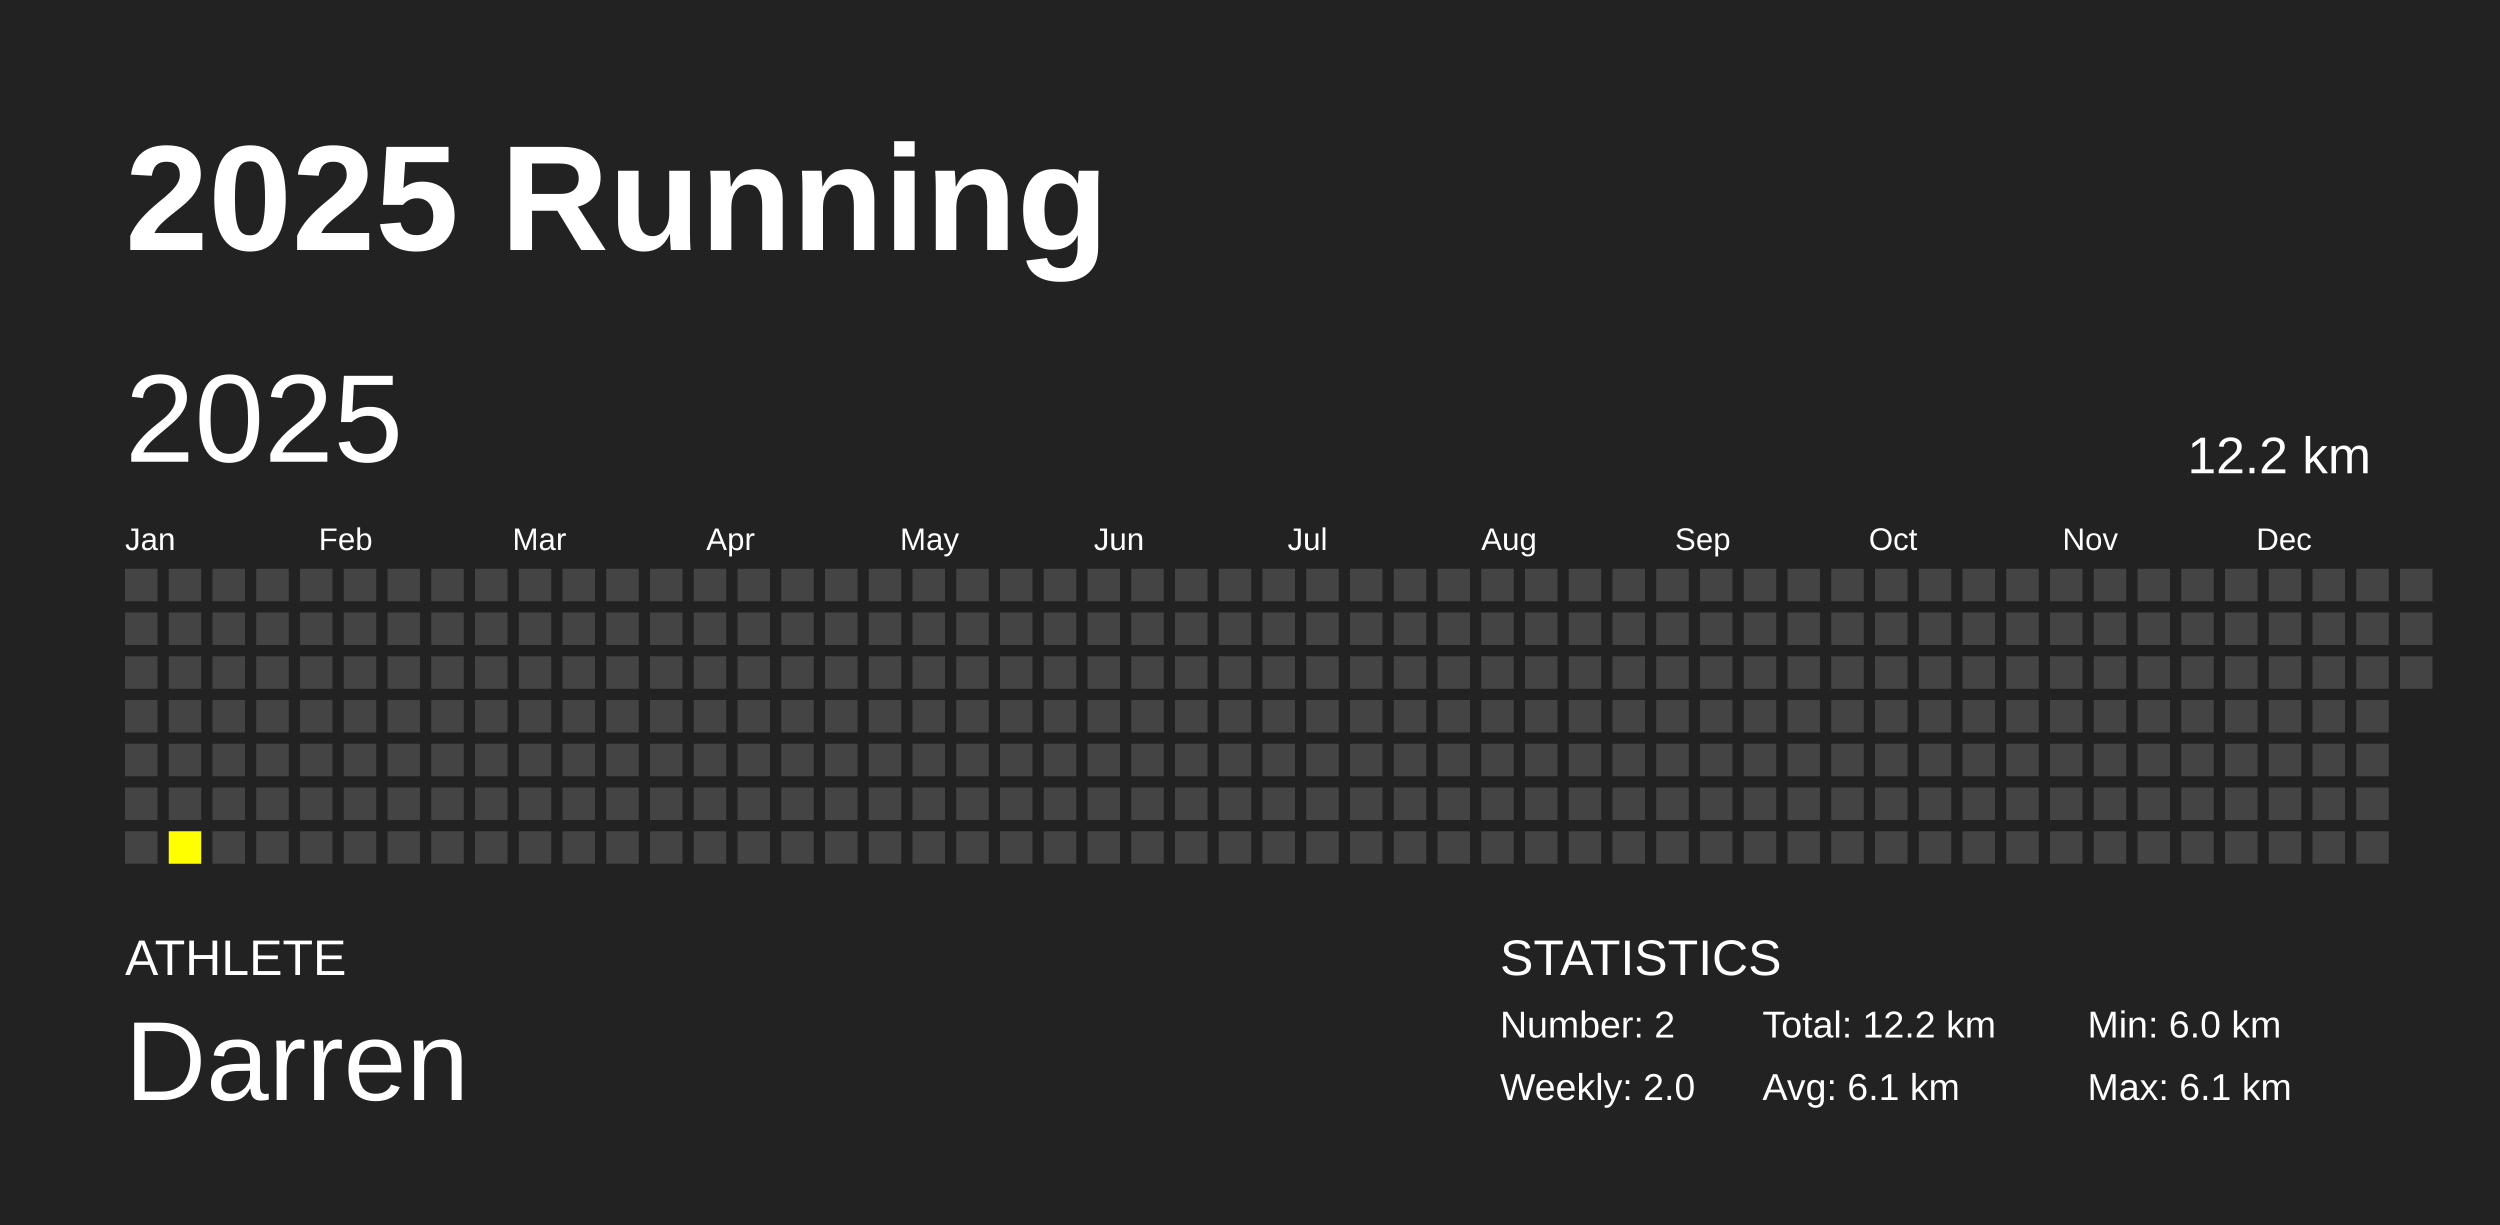
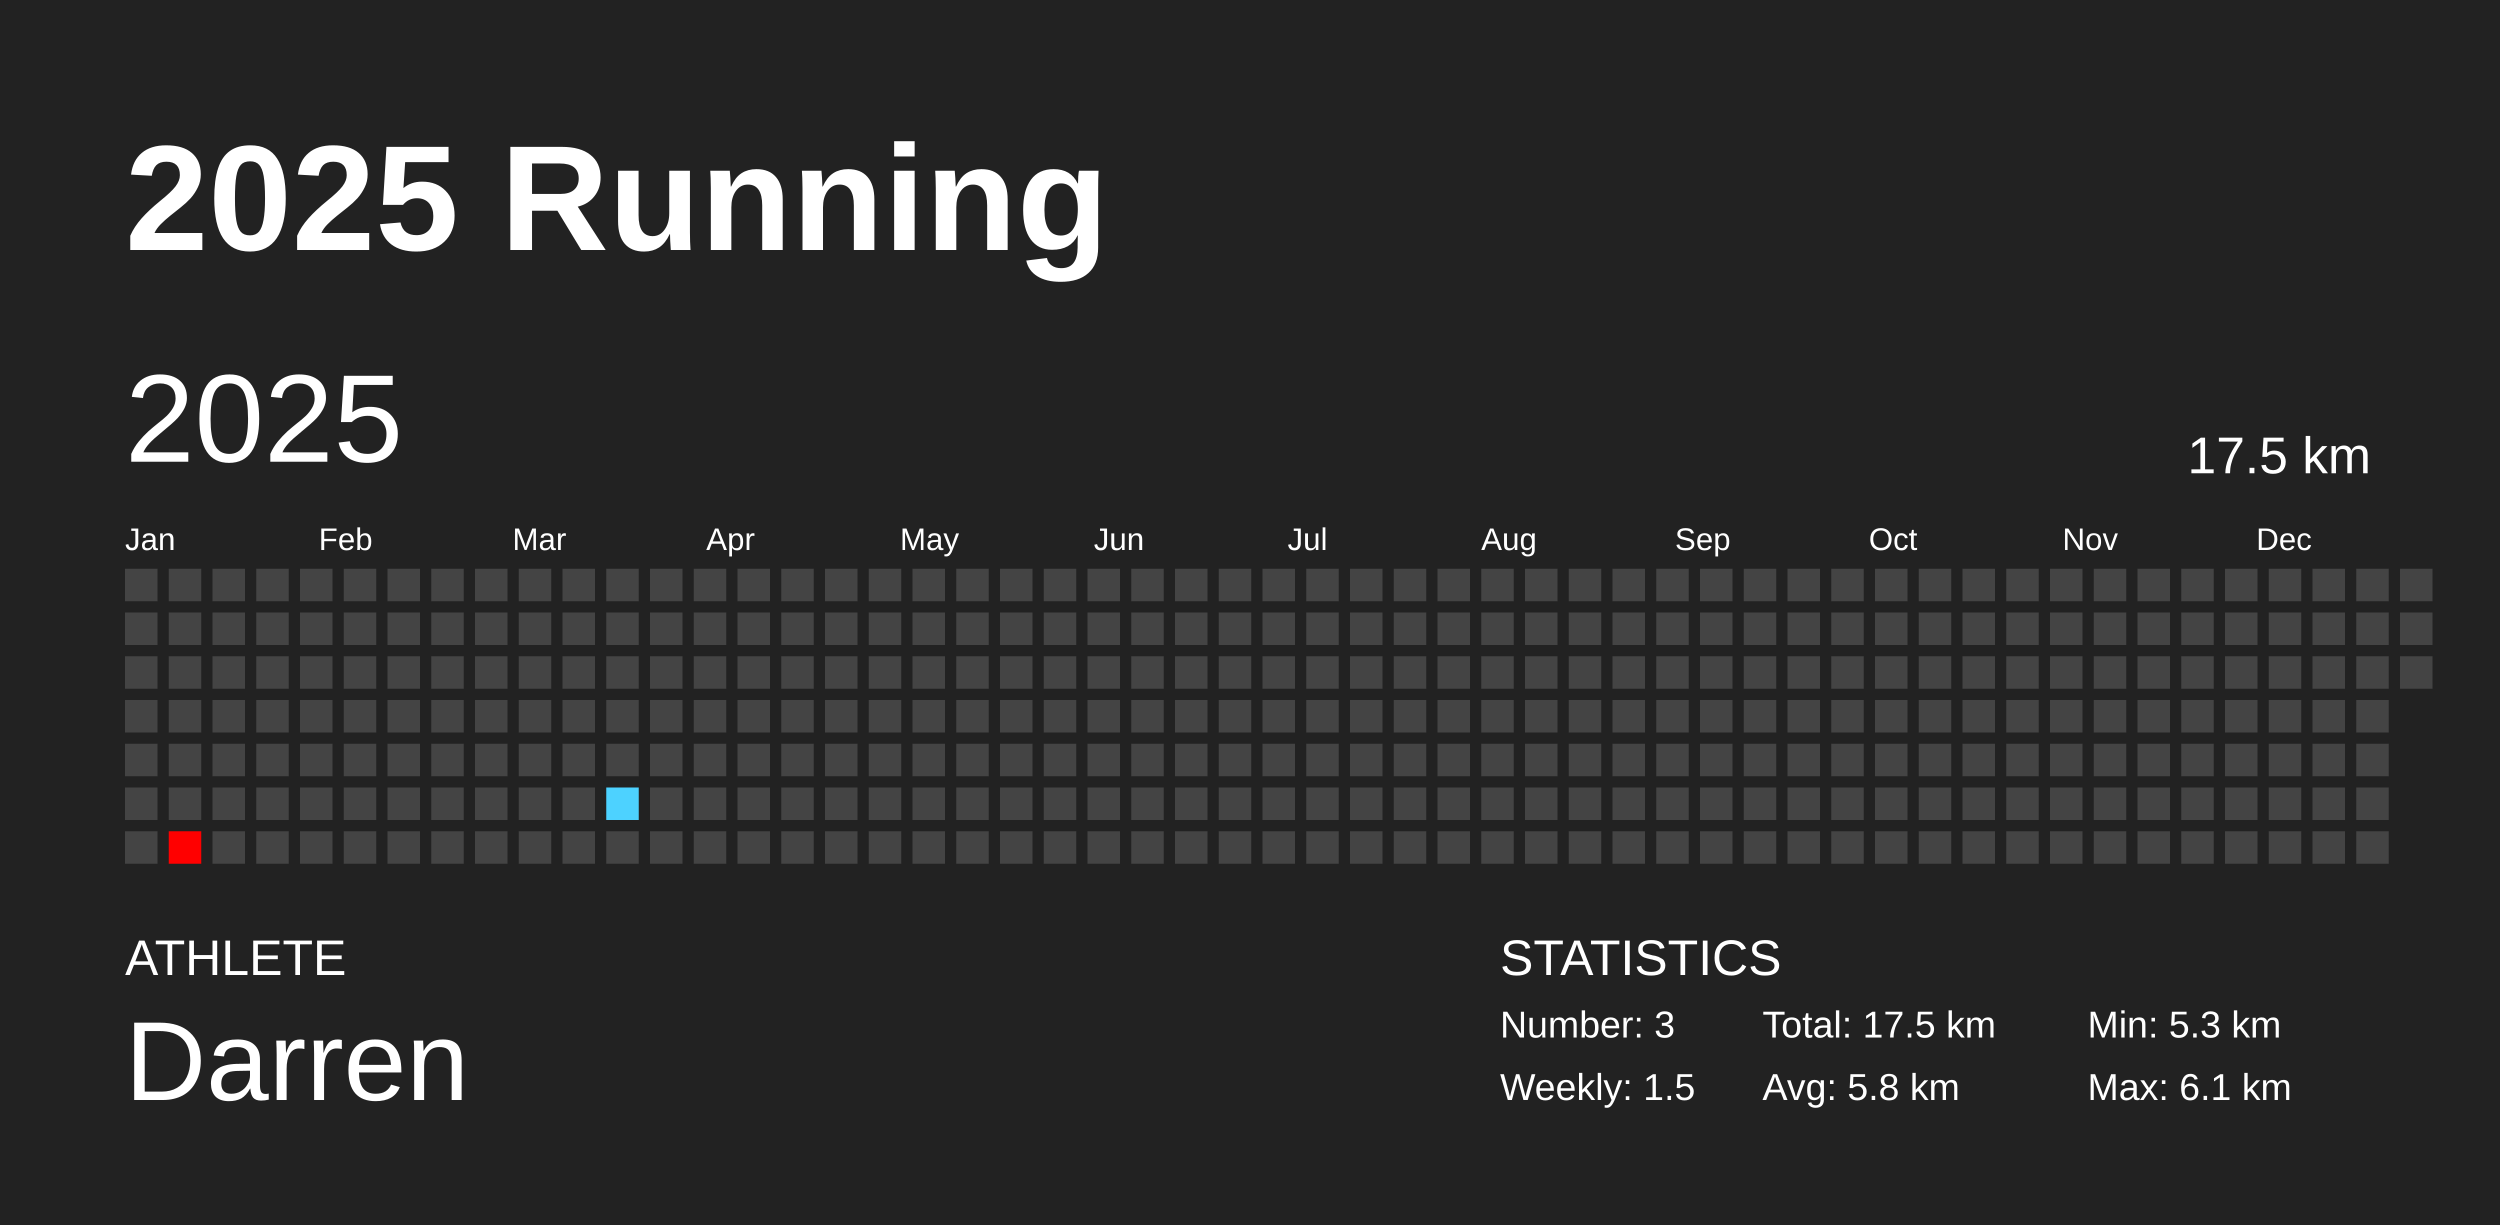
<svg xmlns="http://www.w3.org/2000/svg" baseProfile="full" height="98mm" version="1.1" viewBox="0,0,200,98" width="200mm">
  <defs />
  <rect fill="#222222" height="98" width="200" x="0" y="0" />
  <text fill="#FFFFFF" style="font-size:12px; font-family:Arial; font-weight:bold;" x="10" y="20">2025 Running</text>
  <text fill="#FFFFFF" style="font-size:4px; font-family:Arial" x="10" y="78">ATHLETE</text>
  <text fill="#FFFFFF" style="font-size:9px; font-family:Arial" x="10" y="88">Darren</text>
  <text fill="#FFFFFF" style="font-size:4px; font-family:Arial" x="120" y="78">STATISTICS</text>
-   <text fill="#FFFFFF" style="font-size:3px; font-family:Arial" x="120" y="83">Number: 2</text>
-   <text fill="#FFFFFF" style="font-size:3px; font-family:Arial" x="120" y="88">Weekly: 2.0</text>
-   <text fill="#FFFFFF" style="font-size:3px; font-family:Arial" x="141" y="83">Total: 12.2 km</text>
-   <text fill="#FFFFFF" style="font-size:3px; font-family:Arial" x="141" y="88">Avg: 6.1 km</text>
-   <text fill="#FFFFFF" style="font-size:3px; font-family:Arial" x="167" y="83">Min: 6.0 km</text>
+   <text fill="#FFFFFF" style="font-size:3px; font-family:Arial" x="120" y="83">Number: 3</text>
+   <text fill="#FFFFFF" style="font-size:3px; font-family:Arial" x="120" y="88">Weekly: 1.5</text>
+   <text fill="#FFFFFF" style="font-size:3px; font-family:Arial" x="141" y="83">Total: 17.5 km</text>
+   <text fill="#FFFFFF" style="font-size:3px; font-family:Arial" x="141" y="88">Avg: 5.8 km</text>
+   <text fill="#FFFFFF" style="font-size:3px; font-family:Arial" x="167" y="83">Min: 5.3 km</text>
  <text fill="#FFFFFF" style="font-size:3px; font-family:Arial" x="167" y="88">Max: 6.1 km</text>
  <text dominant-baseline="hanging" fill="#FFFFFF" style="font-size:10.0px; font-family:Arial;" x="10" y="30">2025</text>
-   <text dominant-baseline="hanging" fill="#FFFFFF" style="font-size:4.125px; font-family:Arial;" x="175" y="35">12.2 km</text>
+   <text dominant-baseline="hanging" fill="#FFFFFF" style="font-size:4.125px; font-family:Arial;" x="175" y="35">17.5 km</text>
  <text fill="#FFFFFF" style="font-size:2.5px; font-family:Arial" x="10.0" y="44">Jan</text>
  <text fill="#FFFFFF" style="font-size:2.5px; font-family:Arial" x="25.5" y="44">Feb</text>
  <text fill="#FFFFFF" style="font-size:2.5px; font-family:Arial" x="41.0" y="44">Mar</text>
  <text fill="#FFFFFF" style="font-size:2.5px; font-family:Arial" x="56.5" y="44">Apr</text>
  <text fill="#FFFFFF" style="font-size:2.5px; font-family:Arial" x="72.0" y="44">May</text>
  <text fill="#FFFFFF" style="font-size:2.5px; font-family:Arial" x="87.5" y="44">Jun</text>
  <text fill="#FFFFFF" style="font-size:2.5px; font-family:Arial" x="103.0" y="44">Jul</text>
  <text fill="#FFFFFF" style="font-size:2.5px; font-family:Arial" x="118.5" y="44">Aug</text>
  <text fill="#FFFFFF" style="font-size:2.5px; font-family:Arial" x="134.0" y="44">Sep</text>
  <text fill="#FFFFFF" style="font-size:2.5px; font-family:Arial" x="149.5" y="44">Oct</text>
  <text fill="#FFFFFF" style="font-size:2.5px; font-family:Arial" x="165.0" y="44">Nov</text>
  <text fill="#FFFFFF" style="font-size:2.5px; font-family:Arial" x="180.5" y="44">Dec</text>
  <rect fill="#444444" height="2.6" width="2.6" x="10.0" y="45.5" />
  <rect fill="#444444" height="2.6" width="2.6" x="10.0" y="49.0" />
  <rect fill="#444444" height="2.6" width="2.6" x="10.0" y="52.5" />
  <rect fill="#444444" height="2.6" width="2.6" x="10.0" y="56.0" />
  <rect fill="#444444" height="2.6" width="2.6" x="10.0" y="59.5" />
  <rect fill="#444444" height="2.6" width="2.6" x="10.0" y="63.0" />
  <rect fill="#444444" height="2.6" width="2.6" x="10.0" y="66.5" />
  <rect fill="#444444" height="2.6" width="2.6" x="13.5" y="45.5" />
  <rect fill="#444444" height="2.6" width="2.6" x="13.5" y="49.0" />
  <rect fill="#444444" height="2.6" width="2.6" x="13.5" y="52.5" />
  <rect fill="#444444" height="2.6" width="2.6" x="13.5" y="56.0" />
  <rect fill="#444444" height="2.6" width="2.6" x="13.5" y="59.5" />
  <rect fill="#444444" height="2.6" width="2.6" x="13.5" y="63.0" />
-   <rect fill="yellow" height="2.6" width="2.6" x="13.5" y="66.5" />
+   <rect fill="#ff0000" height="2.6" width="2.6" x="13.5" y="66.5" />
  <rect fill="#444444" height="2.6" width="2.6" x="17.0" y="45.5" />
  <rect fill="#444444" height="2.6" width="2.6" x="17.0" y="49.0" />
  <rect fill="#444444" height="2.6" width="2.6" x="17.0" y="52.5" />
  <rect fill="#444444" height="2.6" width="2.6" x="17.0" y="56.0" />
  <rect fill="#444444" height="2.6" width="2.6" x="17.0" y="59.5" />
  <rect fill="#444444" height="2.6" width="2.6" x="17.0" y="63.0" />
  <rect fill="#444444" height="2.6" width="2.6" x="17.0" y="66.5" />
  <rect fill="#444444" height="2.6" width="2.6" x="20.5" y="45.5" />
  <rect fill="#444444" height="2.6" width="2.6" x="20.5" y="49.0" />
  <rect fill="#444444" height="2.6" width="2.6" x="20.5" y="52.5" />
  <rect fill="#444444" height="2.6" width="2.6" x="20.5" y="56.0" />
  <rect fill="#444444" height="2.6" width="2.6" x="20.5" y="59.5" />
  <rect fill="#444444" height="2.6" width="2.6" x="20.5" y="63.0" />
  <rect fill="#444444" height="2.6" width="2.6" x="20.5" y="66.5" />
  <rect fill="#444444" height="2.6" width="2.6" x="24.0" y="45.5" />
  <rect fill="#444444" height="2.6" width="2.6" x="24.0" y="49.0" />
  <rect fill="#444444" height="2.6" width="2.6" x="24.0" y="52.5" />
  <rect fill="#444444" height="2.6" width="2.6" x="24.0" y="56.0" />
  <rect fill="#444444" height="2.6" width="2.6" x="24.0" y="59.5" />
  <rect fill="#444444" height="2.6" width="2.6" x="24.0" y="63.0" />
  <rect fill="#444444" height="2.6" width="2.6" x="24.0" y="66.5" />
  <rect fill="#444444" height="2.6" width="2.6" x="27.5" y="45.5" />
  <rect fill="#444444" height="2.6" width="2.6" x="27.5" y="49.0" />
  <rect fill="#444444" height="2.6" width="2.6" x="27.5" y="52.5" />
  <rect fill="#444444" height="2.6" width="2.6" x="27.5" y="56.0" />
  <rect fill="#444444" height="2.6" width="2.6" x="27.5" y="59.5" />
  <rect fill="#444444" height="2.6" width="2.6" x="27.5" y="63.0" />
  <rect fill="#444444" height="2.6" width="2.6" x="27.5" y="66.5" />
  <rect fill="#444444" height="2.6" width="2.6" x="31.0" y="45.5" />
  <rect fill="#444444" height="2.6" width="2.6" x="31.0" y="49.0" />
  <rect fill="#444444" height="2.6" width="2.6" x="31.0" y="52.5" />
  <rect fill="#444444" height="2.6" width="2.6" x="31.0" y="56.0" />
  <rect fill="#444444" height="2.6" width="2.6" x="31.0" y="59.5" />
  <rect fill="#444444" height="2.6" width="2.6" x="31.0" y="63.0" />
  <rect fill="#444444" height="2.6" width="2.6" x="31.0" y="66.5" />
  <rect fill="#444444" height="2.6" width="2.6" x="34.5" y="45.5" />
  <rect fill="#444444" height="2.6" width="2.6" x="34.5" y="49.0" />
  <rect fill="#444444" height="2.6" width="2.6" x="34.5" y="52.5" />
  <rect fill="#444444" height="2.6" width="2.6" x="34.5" y="56.0" />
  <rect fill="#444444" height="2.6" width="2.6" x="34.5" y="59.5" />
  <rect fill="#444444" height="2.6" width="2.6" x="34.5" y="63.0" />
  <rect fill="#444444" height="2.6" width="2.6" x="34.5" y="66.5" />
  <rect fill="#444444" height="2.6" width="2.6" x="38.0" y="45.5" />
  <rect fill="#444444" height="2.6" width="2.6" x="38.0" y="49.0" />
  <rect fill="#444444" height="2.6" width="2.6" x="38.0" y="52.5" />
  <rect fill="#444444" height="2.6" width="2.6" x="38.0" y="56.0" />
  <rect fill="#444444" height="2.6" width="2.6" x="38.0" y="59.5" />
  <rect fill="#444444" height="2.6" width="2.6" x="38.0" y="63.0" />
  <rect fill="#444444" height="2.6" width="2.6" x="38.0" y="66.5" />
  <rect fill="#444444" height="2.6" width="2.6" x="41.5" y="45.5" />
  <rect fill="#444444" height="2.6" width="2.6" x="41.5" y="49.0" />
  <rect fill="#444444" height="2.6" width="2.6" x="41.5" y="52.5" />
  <rect fill="#444444" height="2.6" width="2.6" x="41.5" y="56.0" />
  <rect fill="#444444" height="2.6" width="2.6" x="41.5" y="59.5" />
  <rect fill="#444444" height="2.6" width="2.6" x="41.5" y="63.0" />
  <rect fill="#444444" height="2.6" width="2.6" x="41.5" y="66.5" />
  <rect fill="#444444" height="2.6" width="2.6" x="45.0" y="45.5" />
  <rect fill="#444444" height="2.6" width="2.6" x="45.0" y="49.0" />
  <rect fill="#444444" height="2.6" width="2.6" x="45.0" y="52.5" />
  <rect fill="#444444" height="2.6" width="2.6" x="45.0" y="56.0" />
  <rect fill="#444444" height="2.6" width="2.6" x="45.0" y="59.5" />
  <rect fill="#444444" height="2.6" width="2.6" x="45.0" y="63.0" />
  <rect fill="#444444" height="2.6" width="2.6" x="45.0" y="66.5" />
  <rect fill="#444444" height="2.6" width="2.6" x="48.5" y="45.5" />
  <rect fill="#444444" height="2.6" width="2.6" x="48.5" y="49.0" />
  <rect fill="#444444" height="2.6" width="2.6" x="48.5" y="52.5" />
  <rect fill="#444444" height="2.6" width="2.6" x="48.5" y="56.0" />
  <rect fill="#444444" height="2.6" width="2.6" x="48.5" y="59.5" />
-   <rect fill="#444444" height="2.6" width="2.6" x="48.5" y="63.0" />
+   <rect fill="#4dd2ff" height="2.6" width="2.6" x="48.5" y="63.0" />
  <rect fill="#444444" height="2.6" width="2.6" x="48.5" y="66.5" />
  <rect fill="#444444" height="2.6" width="2.6" x="52.0" y="45.5" />
  <rect fill="#444444" height="2.6" width="2.6" x="52.0" y="49.0" />
  <rect fill="#444444" height="2.6" width="2.6" x="52.0" y="52.5" />
  <rect fill="#444444" height="2.6" width="2.6" x="52.0" y="56.0" />
  <rect fill="#444444" height="2.6" width="2.6" x="52.0" y="59.5" />
  <rect fill="#444444" height="2.6" width="2.6" x="52.0" y="63.0" />
  <rect fill="#444444" height="2.6" width="2.6" x="52.0" y="66.5" />
  <rect fill="#444444" height="2.6" width="2.6" x="55.5" y="45.5" />
  <rect fill="#444444" height="2.6" width="2.6" x="55.5" y="49.0" />
  <rect fill="#444444" height="2.6" width="2.6" x="55.5" y="52.5" />
  <rect fill="#444444" height="2.6" width="2.6" x="55.5" y="56.0" />
  <rect fill="#444444" height="2.6" width="2.6" x="55.5" y="59.5" />
  <rect fill="#444444" height="2.6" width="2.6" x="55.5" y="63.0" />
  <rect fill="#444444" height="2.6" width="2.6" x="55.5" y="66.5" />
  <rect fill="#444444" height="2.6" width="2.6" x="59.0" y="45.5" />
  <rect fill="#444444" height="2.6" width="2.6" x="59.0" y="49.0" />
  <rect fill="#444444" height="2.6" width="2.6" x="59.0" y="52.5" />
  <rect fill="#444444" height="2.6" width="2.6" x="59.0" y="56.0" />
  <rect fill="#444444" height="2.6" width="2.6" x="59.0" y="59.5" />
  <rect fill="#444444" height="2.6" width="2.6" x="59.0" y="63.0" />
  <rect fill="#444444" height="2.6" width="2.6" x="59.0" y="66.5" />
  <rect fill="#444444" height="2.6" width="2.6" x="62.5" y="45.5" />
  <rect fill="#444444" height="2.6" width="2.6" x="62.5" y="49.0" />
  <rect fill="#444444" height="2.6" width="2.6" x="62.5" y="52.5" />
  <rect fill="#444444" height="2.6" width="2.6" x="62.5" y="56.0" />
  <rect fill="#444444" height="2.6" width="2.6" x="62.5" y="59.5" />
  <rect fill="#444444" height="2.6" width="2.6" x="62.5" y="63.0" />
  <rect fill="#444444" height="2.6" width="2.6" x="62.5" y="66.5" />
  <rect fill="#444444" height="2.6" width="2.6" x="66.0" y="45.5" />
  <rect fill="#444444" height="2.6" width="2.6" x="66.0" y="49.0" />
  <rect fill="#444444" height="2.6" width="2.6" x="66.0" y="52.5" />
  <rect fill="#444444" height="2.6" width="2.6" x="66.0" y="56.0" />
  <rect fill="#444444" height="2.6" width="2.6" x="66.0" y="59.5" />
  <rect fill="#444444" height="2.6" width="2.6" x="66.0" y="63.0" />
  <rect fill="#444444" height="2.6" width="2.6" x="66.0" y="66.5" />
  <rect fill="#444444" height="2.6" width="2.6" x="69.5" y="45.5" />
  <rect fill="#444444" height="2.6" width="2.6" x="69.5" y="49.0" />
  <rect fill="#444444" height="2.6" width="2.6" x="69.5" y="52.5" />
  <rect fill="#444444" height="2.6" width="2.6" x="69.5" y="56.0" />
  <rect fill="#444444" height="2.6" width="2.6" x="69.5" y="59.5" />
  <rect fill="#444444" height="2.6" width="2.6" x="69.5" y="63.0" />
  <rect fill="#444444" height="2.6" width="2.6" x="69.5" y="66.5" />
  <rect fill="#444444" height="2.6" width="2.6" x="73.0" y="45.5" />
  <rect fill="#444444" height="2.6" width="2.6" x="73.0" y="49.0" />
  <rect fill="#444444" height="2.6" width="2.6" x="73.0" y="52.5" />
  <rect fill="#444444" height="2.6" width="2.6" x="73.0" y="56.0" />
  <rect fill="#444444" height="2.6" width="2.6" x="73.0" y="59.5" />
  <rect fill="#444444" height="2.6" width="2.6" x="73.0" y="63.0" />
  <rect fill="#444444" height="2.6" width="2.6" x="73.0" y="66.5" />
  <rect fill="#444444" height="2.6" width="2.6" x="76.5" y="45.5" />
  <rect fill="#444444" height="2.6" width="2.6" x="76.5" y="49.0" />
  <rect fill="#444444" height="2.6" width="2.6" x="76.5" y="52.5" />
  <rect fill="#444444" height="2.6" width="2.6" x="76.5" y="56.0" />
  <rect fill="#444444" height="2.6" width="2.6" x="76.5" y="59.5" />
  <rect fill="#444444" height="2.6" width="2.6" x="76.5" y="63.0" />
  <rect fill="#444444" height="2.6" width="2.6" x="76.5" y="66.5" />
  <rect fill="#444444" height="2.6" width="2.6" x="80.0" y="45.5" />
  <rect fill="#444444" height="2.6" width="2.6" x="80.0" y="49.0" />
  <rect fill="#444444" height="2.6" width="2.6" x="80.0" y="52.5" />
  <rect fill="#444444" height="2.6" width="2.6" x="80.0" y="56.0" />
  <rect fill="#444444" height="2.6" width="2.6" x="80.0" y="59.5" />
  <rect fill="#444444" height="2.6" width="2.6" x="80.0" y="63.0" />
  <rect fill="#444444" height="2.6" width="2.6" x="80.0" y="66.5" />
  <rect fill="#444444" height="2.6" width="2.6" x="83.5" y="45.5" />
  <rect fill="#444444" height="2.6" width="2.6" x="83.5" y="49.0" />
  <rect fill="#444444" height="2.6" width="2.6" x="83.5" y="52.5" />
  <rect fill="#444444" height="2.6" width="2.6" x="83.5" y="56.0" />
  <rect fill="#444444" height="2.6" width="2.6" x="83.5" y="59.5" />
  <rect fill="#444444" height="2.6" width="2.6" x="83.5" y="63.0" />
  <rect fill="#444444" height="2.6" width="2.6" x="83.5" y="66.5" />
  <rect fill="#444444" height="2.6" width="2.6" x="87.0" y="45.5" />
  <rect fill="#444444" height="2.6" width="2.6" x="87.0" y="49.0" />
  <rect fill="#444444" height="2.6" width="2.6" x="87.0" y="52.5" />
  <rect fill="#444444" height="2.6" width="2.6" x="87.0" y="56.0" />
  <rect fill="#444444" height="2.6" width="2.6" x="87.0" y="59.5" />
  <rect fill="#444444" height="2.6" width="2.6" x="87.0" y="63.0" />
  <rect fill="#444444" height="2.6" width="2.6" x="87.0" y="66.5" />
  <rect fill="#444444" height="2.6" width="2.6" x="90.5" y="45.5" />
  <rect fill="#444444" height="2.6" width="2.6" x="90.5" y="49.0" />
  <rect fill="#444444" height="2.6" width="2.6" x="90.5" y="52.5" />
  <rect fill="#444444" height="2.6" width="2.6" x="90.5" y="56.0" />
  <rect fill="#444444" height="2.6" width="2.6" x="90.5" y="59.5" />
  <rect fill="#444444" height="2.6" width="2.6" x="90.5" y="63.0" />
  <rect fill="#444444" height="2.6" width="2.6" x="90.5" y="66.5" />
  <rect fill="#444444" height="2.6" width="2.6" x="94.0" y="45.5" />
  <rect fill="#444444" height="2.6" width="2.6" x="94.0" y="49.0" />
  <rect fill="#444444" height="2.6" width="2.6" x="94.0" y="52.5" />
  <rect fill="#444444" height="2.6" width="2.6" x="94.0" y="56.0" />
  <rect fill="#444444" height="2.6" width="2.6" x="94.0" y="59.5" />
  <rect fill="#444444" height="2.6" width="2.6" x="94.0" y="63.0" />
  <rect fill="#444444" height="2.6" width="2.6" x="94.0" y="66.5" />
  <rect fill="#444444" height="2.6" width="2.6" x="97.5" y="45.5" />
  <rect fill="#444444" height="2.6" width="2.6" x="97.5" y="49.0" />
  <rect fill="#444444" height="2.6" width="2.6" x="97.5" y="52.5" />
  <rect fill="#444444" height="2.6" width="2.6" x="97.5" y="56.0" />
  <rect fill="#444444" height="2.6" width="2.6" x="97.5" y="59.5" />
  <rect fill="#444444" height="2.6" width="2.6" x="97.5" y="63.0" />
  <rect fill="#444444" height="2.6" width="2.6" x="97.5" y="66.5" />
  <rect fill="#444444" height="2.6" width="2.6" x="101.0" y="45.5" />
  <rect fill="#444444" height="2.6" width="2.6" x="101.0" y="49.0" />
  <rect fill="#444444" height="2.6" width="2.6" x="101.0" y="52.5" />
  <rect fill="#444444" height="2.6" width="2.6" x="101.0" y="56.0" />
  <rect fill="#444444" height="2.6" width="2.6" x="101.0" y="59.5" />
  <rect fill="#444444" height="2.6" width="2.6" x="101.0" y="63.0" />
  <rect fill="#444444" height="2.6" width="2.6" x="101.0" y="66.5" />
  <rect fill="#444444" height="2.6" width="2.6" x="104.5" y="45.5" />
  <rect fill="#444444" height="2.6" width="2.6" x="104.5" y="49.0" />
  <rect fill="#444444" height="2.6" width="2.6" x="104.5" y="52.5" />
  <rect fill="#444444" height="2.6" width="2.6" x="104.5" y="56.0" />
  <rect fill="#444444" height="2.6" width="2.6" x="104.5" y="59.5" />
  <rect fill="#444444" height="2.6" width="2.6" x="104.5" y="63.0" />
  <rect fill="#444444" height="2.6" width="2.6" x="104.5" y="66.5" />
  <rect fill="#444444" height="2.6" width="2.6" x="108.0" y="45.5" />
  <rect fill="#444444" height="2.6" width="2.6" x="108.0" y="49.0" />
  <rect fill="#444444" height="2.6" width="2.6" x="108.0" y="52.5" />
  <rect fill="#444444" height="2.6" width="2.6" x="108.0" y="56.0" />
  <rect fill="#444444" height="2.6" width="2.6" x="108.0" y="59.5" />
  <rect fill="#444444" height="2.6" width="2.6" x="108.0" y="63.0" />
  <rect fill="#444444" height="2.6" width="2.6" x="108.0" y="66.5" />
  <rect fill="#444444" height="2.6" width="2.6" x="111.5" y="45.5" />
  <rect fill="#444444" height="2.6" width="2.6" x="111.5" y="49.0" />
  <rect fill="#444444" height="2.6" width="2.6" x="111.5" y="52.5" />
  <rect fill="#444444" height="2.6" width="2.6" x="111.5" y="56.0" />
  <rect fill="#444444" height="2.6" width="2.6" x="111.5" y="59.5" />
  <rect fill="#444444" height="2.6" width="2.6" x="111.5" y="63.0" />
  <rect fill="#444444" height="2.6" width="2.6" x="111.5" y="66.5" />
  <rect fill="#444444" height="2.6" width="2.6" x="115.0" y="45.5" />
  <rect fill="#444444" height="2.6" width="2.6" x="115.0" y="49.0" />
  <rect fill="#444444" height="2.6" width="2.6" x="115.0" y="52.5" />
  <rect fill="#444444" height="2.6" width="2.6" x="115.0" y="56.0" />
  <rect fill="#444444" height="2.6" width="2.6" x="115.0" y="59.5" />
  <rect fill="#444444" height="2.6" width="2.6" x="115.0" y="63.0" />
  <rect fill="#444444" height="2.6" width="2.6" x="115.0" y="66.5" />
  <rect fill="#444444" height="2.6" width="2.6" x="118.5" y="45.5" />
  <rect fill="#444444" height="2.6" width="2.6" x="118.5" y="49.0" />
  <rect fill="#444444" height="2.6" width="2.6" x="118.5" y="52.5" />
  <rect fill="#444444" height="2.6" width="2.6" x="118.5" y="56.0" />
  <rect fill="#444444" height="2.6" width="2.6" x="118.5" y="59.5" />
  <rect fill="#444444" height="2.6" width="2.6" x="118.5" y="63.0" />
  <rect fill="#444444" height="2.6" width="2.6" x="118.5" y="66.5" />
  <rect fill="#444444" height="2.6" width="2.6" x="122.0" y="45.5" />
  <rect fill="#444444" height="2.6" width="2.6" x="122.0" y="49.0" />
  <rect fill="#444444" height="2.6" width="2.6" x="122.0" y="52.5" />
  <rect fill="#444444" height="2.6" width="2.6" x="122.0" y="56.0" />
  <rect fill="#444444" height="2.6" width="2.6" x="122.0" y="59.5" />
  <rect fill="#444444" height="2.6" width="2.6" x="122.0" y="63.0" />
  <rect fill="#444444" height="2.6" width="2.6" x="122.0" y="66.5" />
  <rect fill="#444444" height="2.6" width="2.6" x="125.5" y="45.5" />
  <rect fill="#444444" height="2.6" width="2.6" x="125.5" y="49.0" />
  <rect fill="#444444" height="2.6" width="2.6" x="125.5" y="52.5" />
  <rect fill="#444444" height="2.6" width="2.6" x="125.5" y="56.0" />
  <rect fill="#444444" height="2.6" width="2.6" x="125.5" y="59.5" />
  <rect fill="#444444" height="2.6" width="2.6" x="125.5" y="63.0" />
  <rect fill="#444444" height="2.6" width="2.6" x="125.5" y="66.5" />
  <rect fill="#444444" height="2.6" width="2.6" x="129.0" y="45.5" />
  <rect fill="#444444" height="2.6" width="2.6" x="129.0" y="49.0" />
  <rect fill="#444444" height="2.6" width="2.6" x="129.0" y="52.5" />
  <rect fill="#444444" height="2.6" width="2.6" x="129.0" y="56.0" />
  <rect fill="#444444" height="2.6" width="2.6" x="129.0" y="59.5" />
  <rect fill="#444444" height="2.6" width="2.6" x="129.0" y="63.0" />
  <rect fill="#444444" height="2.6" width="2.6" x="129.0" y="66.5" />
  <rect fill="#444444" height="2.6" width="2.6" x="132.5" y="45.5" />
  <rect fill="#444444" height="2.6" width="2.6" x="132.5" y="49.0" />
  <rect fill="#444444" height="2.6" width="2.6" x="132.5" y="52.5" />
  <rect fill="#444444" height="2.6" width="2.6" x="132.5" y="56.0" />
  <rect fill="#444444" height="2.6" width="2.6" x="132.5" y="59.5" />
  <rect fill="#444444" height="2.6" width="2.6" x="132.5" y="63.0" />
  <rect fill="#444444" height="2.6" width="2.6" x="132.5" y="66.5" />
  <rect fill="#444444" height="2.6" width="2.6" x="136.0" y="45.5" />
  <rect fill="#444444" height="2.6" width="2.6" x="136.0" y="49.0" />
  <rect fill="#444444" height="2.6" width="2.6" x="136.0" y="52.5" />
  <rect fill="#444444" height="2.6" width="2.6" x="136.0" y="56.0" />
  <rect fill="#444444" height="2.6" width="2.6" x="136.0" y="59.5" />
  <rect fill="#444444" height="2.6" width="2.6" x="136.0" y="63.0" />
  <rect fill="#444444" height="2.6" width="2.6" x="136.0" y="66.5" />
  <rect fill="#444444" height="2.6" width="2.6" x="139.5" y="45.5" />
  <rect fill="#444444" height="2.6" width="2.6" x="139.5" y="49.0" />
  <rect fill="#444444" height="2.6" width="2.6" x="139.5" y="52.5" />
  <rect fill="#444444" height="2.6" width="2.6" x="139.5" y="56.0" />
  <rect fill="#444444" height="2.6" width="2.6" x="139.5" y="59.5" />
  <rect fill="#444444" height="2.6" width="2.6" x="139.5" y="63.0" />
  <rect fill="#444444" height="2.6" width="2.6" x="139.5" y="66.5" />
  <rect fill="#444444" height="2.6" width="2.6" x="143.0" y="45.5" />
  <rect fill="#444444" height="2.6" width="2.6" x="143.0" y="49.0" />
  <rect fill="#444444" height="2.6" width="2.6" x="143.0" y="52.5" />
  <rect fill="#444444" height="2.6" width="2.6" x="143.0" y="56.0" />
  <rect fill="#444444" height="2.6" width="2.6" x="143.0" y="59.5" />
  <rect fill="#444444" height="2.6" width="2.6" x="143.0" y="63.0" />
  <rect fill="#444444" height="2.6" width="2.6" x="143.0" y="66.5" />
  <rect fill="#444444" height="2.6" width="2.6" x="146.5" y="45.5" />
  <rect fill="#444444" height="2.6" width="2.6" x="146.5" y="49.0" />
  <rect fill="#444444" height="2.6" width="2.6" x="146.5" y="52.5" />
  <rect fill="#444444" height="2.6" width="2.6" x="146.5" y="56.0" />
  <rect fill="#444444" height="2.6" width="2.6" x="146.5" y="59.5" />
  <rect fill="#444444" height="2.6" width="2.6" x="146.5" y="63.0" />
  <rect fill="#444444" height="2.6" width="2.6" x="146.5" y="66.5" />
  <rect fill="#444444" height="2.6" width="2.6" x="150.0" y="45.5" />
  <rect fill="#444444" height="2.6" width="2.6" x="150.0" y="49.0" />
  <rect fill="#444444" height="2.6" width="2.6" x="150.0" y="52.5" />
  <rect fill="#444444" height="2.6" width="2.6" x="150.0" y="56.0" />
  <rect fill="#444444" height="2.6" width="2.6" x="150.0" y="59.5" />
  <rect fill="#444444" height="2.6" width="2.6" x="150.0" y="63.0" />
  <rect fill="#444444" height="2.6" width="2.6" x="150.0" y="66.5" />
  <rect fill="#444444" height="2.6" width="2.6" x="153.5" y="45.5" />
  <rect fill="#444444" height="2.6" width="2.6" x="153.5" y="49.0" />
  <rect fill="#444444" height="2.6" width="2.6" x="153.5" y="52.5" />
  <rect fill="#444444" height="2.6" width="2.6" x="153.5" y="56.0" />
  <rect fill="#444444" height="2.6" width="2.6" x="153.5" y="59.5" />
  <rect fill="#444444" height="2.6" width="2.6" x="153.5" y="63.0" />
  <rect fill="#444444" height="2.6" width="2.6" x="153.5" y="66.5" />
  <rect fill="#444444" height="2.6" width="2.6" x="157.0" y="45.5" />
  <rect fill="#444444" height="2.6" width="2.6" x="157.0" y="49.0" />
  <rect fill="#444444" height="2.6" width="2.6" x="157.0" y="52.5" />
  <rect fill="#444444" height="2.6" width="2.6" x="157.0" y="56.0" />
  <rect fill="#444444" height="2.6" width="2.6" x="157.0" y="59.5" />
  <rect fill="#444444" height="2.6" width="2.6" x="157.0" y="63.0" />
  <rect fill="#444444" height="2.6" width="2.6" x="157.0" y="66.5" />
  <rect fill="#444444" height="2.6" width="2.6" x="160.5" y="45.5" />
  <rect fill="#444444" height="2.6" width="2.6" x="160.5" y="49.0" />
  <rect fill="#444444" height="2.6" width="2.6" x="160.5" y="52.5" />
  <rect fill="#444444" height="2.6" width="2.6" x="160.5" y="56.0" />
  <rect fill="#444444" height="2.6" width="2.6" x="160.5" y="59.5" />
  <rect fill="#444444" height="2.6" width="2.6" x="160.5" y="63.0" />
  <rect fill="#444444" height="2.6" width="2.6" x="160.5" y="66.5" />
  <rect fill="#444444" height="2.6" width="2.6" x="164.0" y="45.5" />
  <rect fill="#444444" height="2.6" width="2.6" x="164.0" y="49.0" />
  <rect fill="#444444" height="2.6" width="2.6" x="164.0" y="52.5" />
  <rect fill="#444444" height="2.6" width="2.6" x="164.0" y="56.0" />
  <rect fill="#444444" height="2.6" width="2.6" x="164.0" y="59.5" />
  <rect fill="#444444" height="2.6" width="2.6" x="164.0" y="63.0" />
  <rect fill="#444444" height="2.6" width="2.6" x="164.0" y="66.5" />
  <rect fill="#444444" height="2.6" width="2.6" x="167.5" y="45.5" />
  <rect fill="#444444" height="2.6" width="2.6" x="167.5" y="49.0" />
  <rect fill="#444444" height="2.6" width="2.6" x="167.5" y="52.5" />
  <rect fill="#444444" height="2.6" width="2.6" x="167.5" y="56.0" />
  <rect fill="#444444" height="2.6" width="2.6" x="167.5" y="59.5" />
  <rect fill="#444444" height="2.6" width="2.6" x="167.5" y="63.0" />
  <rect fill="#444444" height="2.6" width="2.6" x="167.5" y="66.5" />
  <rect fill="#444444" height="2.6" width="2.6" x="171.0" y="45.5" />
  <rect fill="#444444" height="2.6" width="2.6" x="171.0" y="49.0" />
  <rect fill="#444444" height="2.6" width="2.6" x="171.0" y="52.5" />
  <rect fill="#444444" height="2.6" width="2.6" x="171.0" y="56.0" />
  <rect fill="#444444" height="2.6" width="2.6" x="171.0" y="59.5" />
  <rect fill="#444444" height="2.6" width="2.6" x="171.0" y="63.0" />
  <rect fill="#444444" height="2.6" width="2.6" x="171.0" y="66.5" />
  <rect fill="#444444" height="2.6" width="2.6" x="174.5" y="45.5" />
  <rect fill="#444444" height="2.6" width="2.6" x="174.5" y="49.0" />
  <rect fill="#444444" height="2.6" width="2.6" x="174.5" y="52.5" />
  <rect fill="#444444" height="2.6" width="2.6" x="174.5" y="56.0" />
  <rect fill="#444444" height="2.6" width="2.6" x="174.5" y="59.5" />
  <rect fill="#444444" height="2.6" width="2.6" x="174.5" y="63.0" />
  <rect fill="#444444" height="2.6" width="2.6" x="174.5" y="66.5" />
  <rect fill="#444444" height="2.6" width="2.6" x="178.0" y="45.5" />
  <rect fill="#444444" height="2.6" width="2.6" x="178.0" y="49.0" />
  <rect fill="#444444" height="2.6" width="2.6" x="178.0" y="52.5" />
  <rect fill="#444444" height="2.6" width="2.6" x="178.0" y="56.0" />
  <rect fill="#444444" height="2.6" width="2.6" x="178.0" y="59.5" />
  <rect fill="#444444" height="2.6" width="2.6" x="178.0" y="63.0" />
  <rect fill="#444444" height="2.6" width="2.6" x="178.0" y="66.5" />
  <rect fill="#444444" height="2.6" width="2.6" x="181.5" y="45.5" />
  <rect fill="#444444" height="2.6" width="2.6" x="181.5" y="49.0" />
  <rect fill="#444444" height="2.6" width="2.6" x="181.5" y="52.5" />
  <rect fill="#444444" height="2.6" width="2.6" x="181.5" y="56.0" />
  <rect fill="#444444" height="2.6" width="2.6" x="181.5" y="59.5" />
  <rect fill="#444444" height="2.6" width="2.6" x="181.5" y="63.0" />
  <rect fill="#444444" height="2.6" width="2.6" x="181.5" y="66.5" />
  <rect fill="#444444" height="2.6" width="2.6" x="185.0" y="45.5" />
  <rect fill="#444444" height="2.6" width="2.6" x="185.0" y="49.0" />
  <rect fill="#444444" height="2.6" width="2.6" x="185.0" y="52.5" />
  <rect fill="#444444" height="2.6" width="2.6" x="185.0" y="56.0" />
  <rect fill="#444444" height="2.6" width="2.6" x="185.0" y="59.5" />
  <rect fill="#444444" height="2.6" width="2.6" x="185.0" y="63.0" />
  <rect fill="#444444" height="2.6" width="2.6" x="185.0" y="66.5" />
  <rect fill="#444444" height="2.6" width="2.6" x="188.5" y="45.5" />
  <rect fill="#444444" height="2.6" width="2.6" x="188.5" y="49.0" />
  <rect fill="#444444" height="2.6" width="2.6" x="188.5" y="52.5" />
  <rect fill="#444444" height="2.6" width="2.6" x="188.5" y="56.0" />
  <rect fill="#444444" height="2.6" width="2.6" x="188.5" y="59.5" />
  <rect fill="#444444" height="2.6" width="2.6" x="188.5" y="63.0" />
  <rect fill="#444444" height="2.6" width="2.6" x="188.5" y="66.5" />
  <rect fill="#444444" height="2.6" width="2.6" x="192.0" y="45.5" />
  <rect fill="#444444" height="2.6" width="2.6" x="192.0" y="49.0" />
  <rect fill="#444444" height="2.6" width="2.6" x="192.0" y="52.5" />
</svg>
